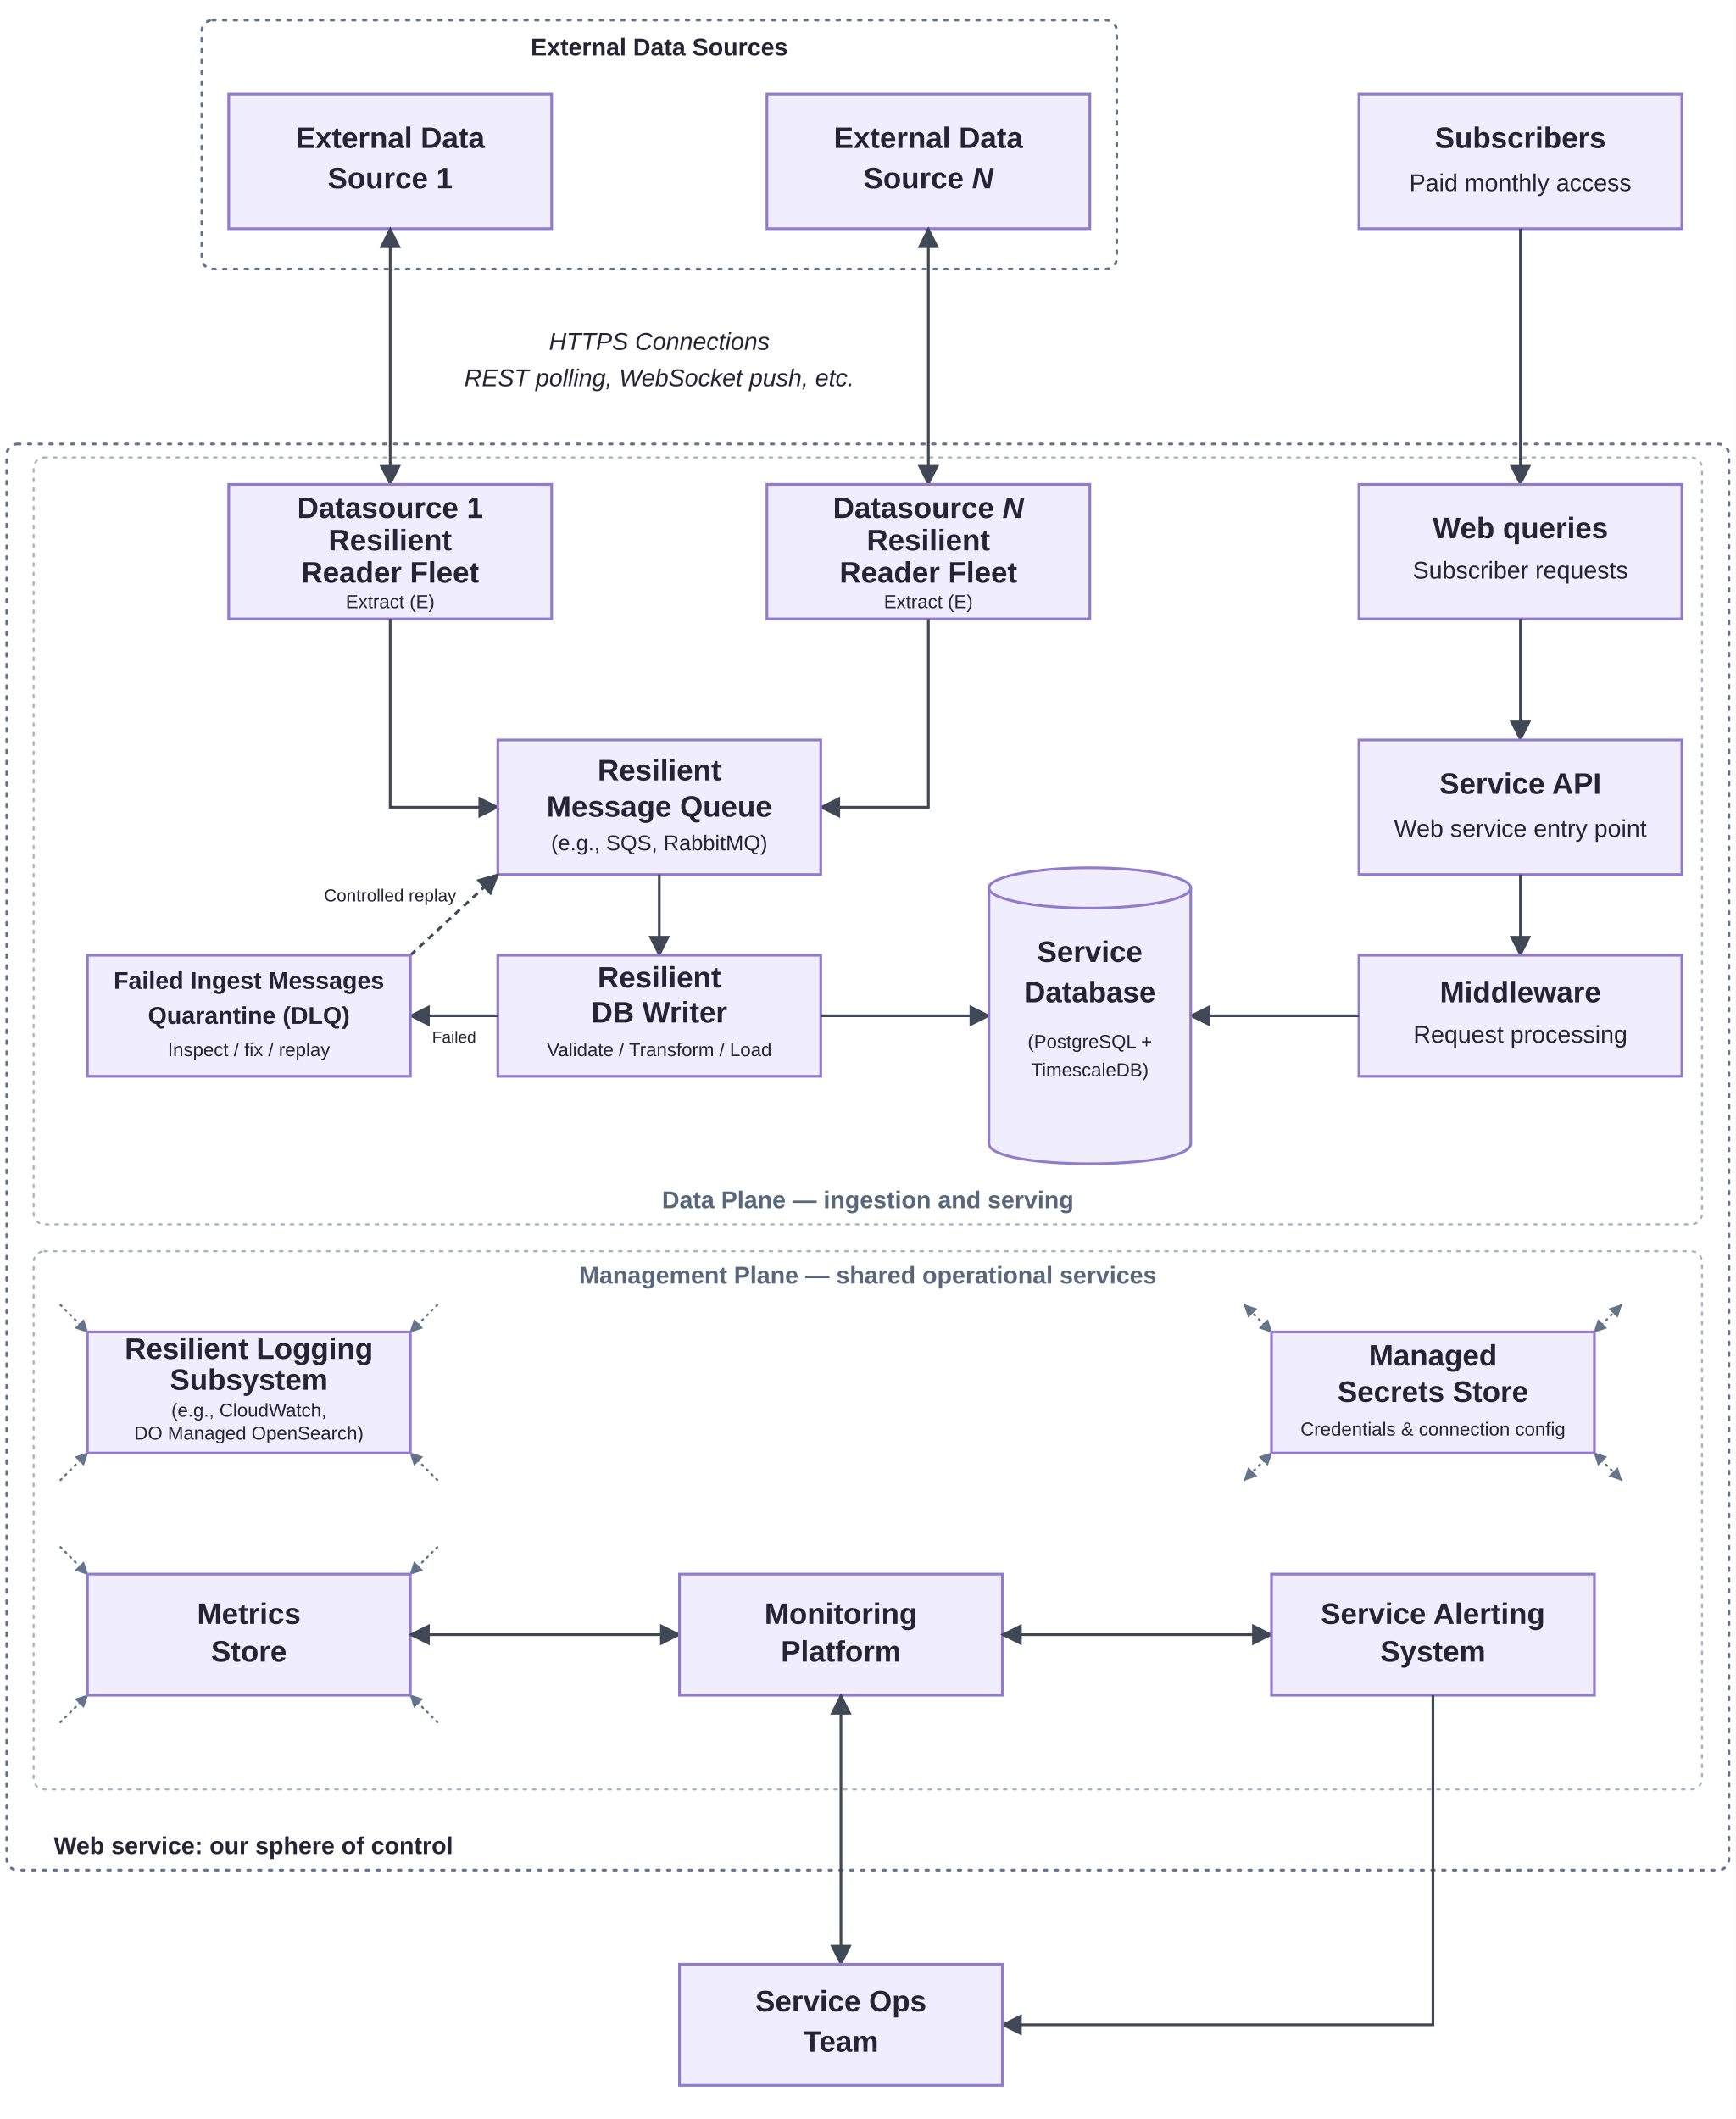
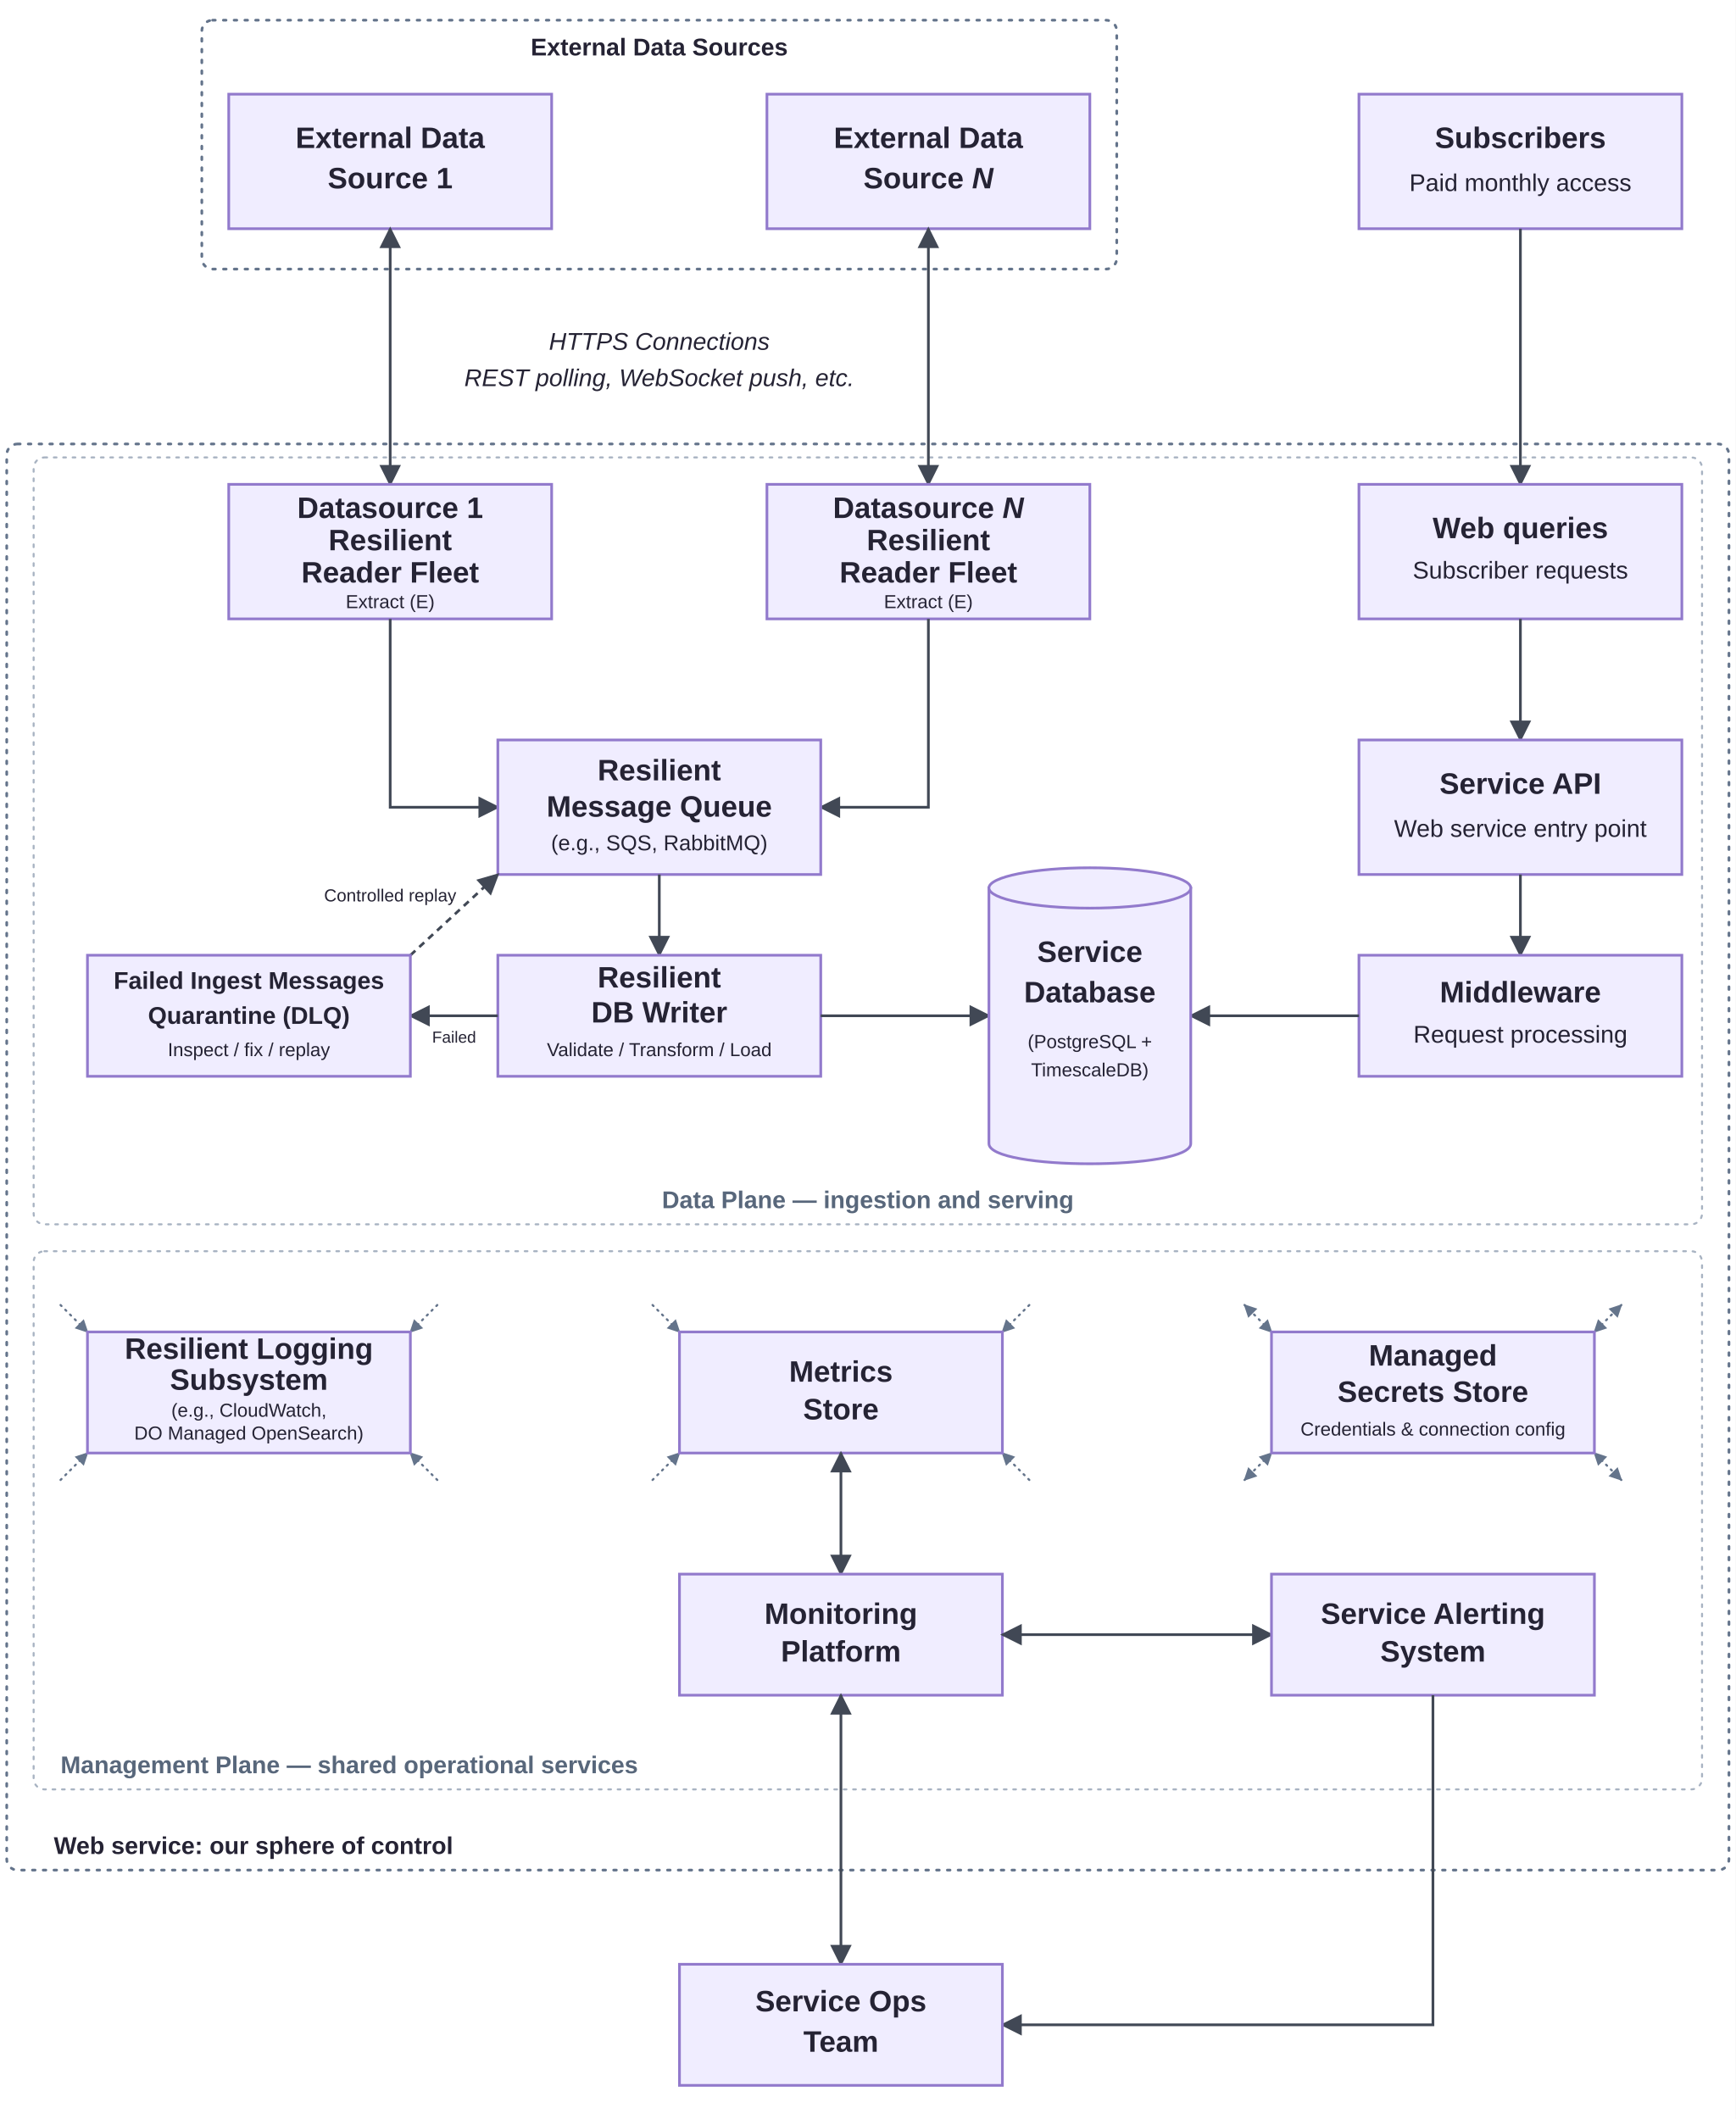
<svg xmlns="http://www.w3.org/2000/svg" width="1290" height="1575" viewBox="0 0 1290 1575" role="img" aria-labelledby="diagram-title diagram-description">
  <defs>
    <marker id="arrow" viewBox="0 0 10 10" refX="9" refY="5" markerWidth="8" markerHeight="8" orient="auto-start-reverse">
      <path d="M 0 0 L 10 5 L 0 10 Z" fill="#414855" />
    </marker>
    <marker id="log-arrow" viewBox="0 0 10 10" refX="9" refY="5" markerWidth="6" markerHeight="6" orient="auto-start-reverse">
      <path d="M 0 0 L 10 5 L 0 10 Z" fill="#64748b" />
    </marker>
  </defs>
  <style>
    text { font-family: Arial, Helvetica, sans-serif; fill: #252334; text-anchor: middle; }
    .plane { fill: none; stroke: #a8b3c2; stroke-width: 1.5; stroke-dasharray: 2 5; stroke-linecap: round; }
    .plane-label { font-size: 18px; font-weight: 600; fill: #58677b; }
    .node { fill: #f0edff; stroke: #927acc; stroke-width: 2; }
    .title { font-size: 22px; font-weight: 600; }
    .detail { font-size: 18px; }
    .small { font-size: 16px; }
    .flow { fill: none; stroke: #414855; stroke-width: 2; marker-end: url(#arrow); }
    .both { marker-start: url(#arrow); }
    .replay { stroke-dasharray: 5 4; }
    .secrets-flow { fill: none; stroke: #64748b; stroke-width: 1.6; stroke-dasharray: 1 4; stroke-linecap: round; marker-start: url(#log-arrow); marker-end: url(#log-arrow); }
    .log-flow, .metric-flow { fill: none; stroke: #64748b; stroke-width: 1.6; stroke-dasharray: 1 4; stroke-linecap: round; marker-end: url(#log-arrow); }
  </style>
  <rect width="1290" height="1575" fill="#ffffff" />
  <g aria-label="External Data Sources">
    <rect x="150" y="15" width="680" height="185" rx="8" fill="none" stroke="#64748b" stroke-width="2" stroke-dasharray="2 6" stroke-linecap="round" />
    <text x="490" y="45" dominant-baseline="text-after-edge" style="font-size: 18px; font-weight: 600;">External Data Sources</text>
  </g>
  <g transform="translate(0, 30)">
    <g aria-label="External Data Source 1">
      <rect class="node" x="170" y="40" width="240" height="100" />
      <text class="title" x="290" y="80">External Data</text>
      <text class="title" x="290" y="110">Source 1</text>
    </g>
    <g aria-label="External Data Source N">
      <rect class="node" x="570" y="40" width="240" height="100" />
      <text class="title" x="690" y="80">External Data</text>
      <text class="title" x="690" y="110">Source <tspan font-style="italic">N</tspan>
      </text>
    </g>
    <g aria-label="Subscribers">
      <rect class="node" x="1010" y="40" width="240" height="100" />
      <text class="title" x="1130" y="80">Subscribers</text>
      <text class="detail" x="1130" y="112">Paid monthly access</text>
    </g>
    <g transform="translate(0, 50)">
      <rect x="5" y="250" width="1280" height="1060" rx="8" fill="none" stroke="#64748b" stroke-width="2" stroke-dasharray="2 6" stroke-linecap="round" />
      <text x="40" y="1298" style="text-anchor: start; font-size: 18px; font-weight: 600;">Web service: our sphere of control</text>
      <g aria-label="Data Plane: ingestion and serving">
        <rect class="plane" x="25" y="260" width="1240" height="570" rx="8" />
        <text class="plane-label" x="645" y="818">Data Plane — ingestion and serving</text>
      </g>
      <g aria-label="Management Plane: shared operational services">
        <rect class="plane" x="25" y="850" width="1240" height="400" rx="8" />
-         <text class="plane-label" x="645" y="874">Management Plane — shared operational services</text>
+         <text class="plane-label" x="45" y="1238" style="text-anchor: start;">Management Plane — shared operational services</text>
      </g>
      <path class="flow both" d="M 290 90 V 280" />
      <path class="flow both" d="M 690 90 V 280" />
      <g aria-label="HTTPS Connections: REST polling, WebSocket push, etc." font-style="italic">
        <text class="detail" x="490" y="180">HTTPS Connections</text>
        <text class="detail" x="490" y="207">REST polling, WebSocket push, etc.</text>
      </g>
      <path class="flow" d="M 1130 90 V 280" />
      <g aria-label="Datasource 1 Resilient Reader Fleet">
        <rect class="node" x="170" y="280" width="240" height="100" />
        <text class="title" x="290" y="305">Datasource 1</text>
        <text class="title" x="290" y="329">Resilient</text>
        <text class="title" x="290" y="353">Reader Fleet</text>
        <text x="290" y="372" style="font-size: 14px;">Extract (E)</text>
      </g>
      <g aria-label="Datasource N Resilient Reader Fleet">
        <rect class="node" x="570" y="280" width="240" height="100" />
        <text class="title" x="690" y="305">Datasource <tspan font-style="italic">N</tspan>
        </text>
        <text class="title" x="690" y="329">Resilient</text>
        <text class="title" x="690" y="353">Reader Fleet</text>
        <text x="690" y="372" style="font-size: 14px;">Extract (E)</text>
      </g>
      <g aria-label="Web queries">
        <rect class="node" x="1010" y="280" width="240" height="100" />
        <text class="title" x="1130" y="320">Web queries</text>
        <text class="detail" x="1130" y="350">Subscriber requests</text>
      </g>
      <path class="flow" d="M 290 380 V 520 H 370" />
      <path class="flow" d="M 690 380 V 520 H 610" />
      <path class="flow" d="M 1130 380 V 470" />
      <g aria-label="Resilient message queue">
        <rect class="node" x="370" y="470" width="240" height="100" />
        <text class="title" x="490" y="500">Resilient</text>
        <text class="title" x="490" y="527">Message Queue</text>
        <text class="small" x="490" y="552">(e.g., SQS, RabbitMQ)</text>
      </g>
      <g aria-label="Service API">
        <rect class="node" x="1010" y="470" width="240" height="100" />
        <text class="title" x="1130" y="510">Service API</text>
        <text class="detail" x="1130" y="542">Web service entry point</text>
      </g>
      <path class="flow" d="M 490 570 V 630" />
      <path class="flow" d="M 1130 570 V 630" />
      <g aria-label="Resilient database writer">
        <rect class="node" x="370" y="630" width="240" height="90" />
        <text class="title" x="490" y="654">Resilient</text>
        <text class="title" x="490" y="680">DB Writer</text>
        <text x="490" y="705" style="font-size: 14px;">Validate / Transform / Load</text>
      </g>
      <path class="flow" d="M 370 675 H 305" />
      <text x="337.5" y="695" style="font-size: 12px;">Failed</text>
      <path class="flow replay" d="M 305 630 L 370 570" />
      <text x="290" y="590" style="font-size: 13px;">Controlled replay</text>
      <g aria-label="Failed Ingest Messages / Quarantine, dead-letter queue">
        <rect class="node" x="65" y="630" width="240" height="90" />
        <text x="185" y="655" style="font-size: 18px; font-weight: 600;">Failed Ingest Messages</text>
        <text x="185" y="681" style="font-size: 18px; font-weight: 600;">Quarantine (DLQ)</text>
        <text x="185" y="705" style="font-size: 14px;">Inspect / fix / replay</text>
      </g>
      <g aria-label="Middleware">
        <rect class="node" x="1010" y="630" width="240" height="90" />
        <text class="title" x="1130" y="665">Middleware</text>
        <text class="detail" x="1130" y="695">Request processing</text>
      </g>
      <path class="flow" d="M 610 675 H 735" />
      <path class="flow" d="M 1010 675 H 885" />
      <g aria-label="Service database, PostgreSQL and TimescaleDB">
        <path class="node" d="M 735 580 V 770 C 735 790 885 790 885 770 V 580 Z" />
        <ellipse class="node" cx="810" cy="580" rx="75" ry="15" />
        <text class="title" x="810" y="635">Service</text>
        <text class="title" x="810" y="665">Database</text>
        <text x="810" y="699" style="font-size: 14px;">(PostgreSQL +</text>
        <text x="810" y="720" style="font-size: 14px;">TimescaleDB)</text>
      </g>
      <g transform="translate(255, 280)">
        <g aria-label="Components request and receive credentials from the Managed Secrets Store">
          <path class="secrets-flow" d="M 670 610 L 690 630" />
          <path class="secrets-flow" d="M 950 610 L 930 630" />
          <path class="secrets-flow" d="M 670 740 L 690 720" />
          <path class="secrets-flow" d="M 950 740 L 930 720" />
        </g>
        <g aria-label="Managed Secrets Store: credentials and connection configuration">
          <rect class="node" x="690" y="630" width="240" height="90" />
          <text class="title" x="810" y="655">Managed</text>
          <text class="title" x="810" y="682">Secrets Store</text>
          <text x="810" y="707" style="font-size: 14px;">Credentials &amp; connection config</text>
        </g>
      </g>
      <g transform="translate(-592.5, 280)">
        <g aria-label="Every component sends logs to the Resilient Logging Subsystem">
          <path class="log-flow" d="M 637.5 610 L 657.5 630" />
          <path class="log-flow" d="M 917.5 610 L 897.5 630" />
          <path class="log-flow" d="M 637.5 740 L 657.5 720" />
          <path class="log-flow" d="M 917.5 740 L 897.5 720" />
        </g>
        <g aria-label="Resilient Logging Subsystem">
          <rect class="node" x="657.5" y="630" width="240" height="90" />
          <text class="title" x="777.5" y="650">Resilient Logging</text>
          <text class="title" x="777.5" y="673">Subsystem</text>
          <text x="777.5" y="693" style="font-size: 14px;">(e.g., CloudWatch,</text>
          <text x="777.5" y="710" style="font-size: 14px;">DO Managed OpenSearch)</text>
        </g>
      </g>
-       <g transform="translate(0, -50)">
+       <g transform="translate(440, -230)">
        <g aria-label="Metrics from every component reach the shared Metrics Store">
          <path class="metric-flow" d="M 45 1120 L 65 1140" />
          <path class="metric-flow" d="M 325 1120 L 305 1140" />
          <path class="metric-flow" d="M 45 1250 L 65 1230" />
          <path class="metric-flow" d="M 325 1250 L 305 1230" />
        </g>
        <g aria-label="Metrics Store">
          <rect class="node" x="65" y="1140" width="240" height="90" />
          <text class="title" x="185" y="1177">Metrics</text>
          <text class="title" x="185" y="1205">Store</text>
        </g>
-         <path class="flow both" d="M 305 1185 H 505" />
+       </g>
+       <path class="flow both" d="M 625 1000 V 1090" />
+       <g transform="translate(0, -50)">
        <g aria-label="Monitoring Platform">
          <rect class="node" x="505" y="1140" width="240" height="90" />
          <text class="title" x="625" y="1177">Monitoring</text>
          <text class="title" x="625" y="1205">Platform</text>
        </g>
        <path class="flow both" d="M 745 1185 H 945" />
        <g aria-label="Service Alerting System">
          <rect class="node" x="945" y="1140" width="240" height="90" />
          <text class="title" x="1065" y="1177">Service Alerting</text>
          <text class="title" x="1065" y="1205">System</text>
        </g>
      </g>
      <path class="flow both" d="M 625 1180 V 1380" />
      <path class="flow" d="M 1065 1180 V 1425 H 745" />
      <g aria-label="Service Ops Team">
        <rect class="node" x="505" y="1380" width="240" height="90" />
        <text class="title" x="625" y="1415">Service Ops</text>
        <text class="title" x="625" y="1445">Team</text>
      </g>
    </g>
  </g>
</svg>
